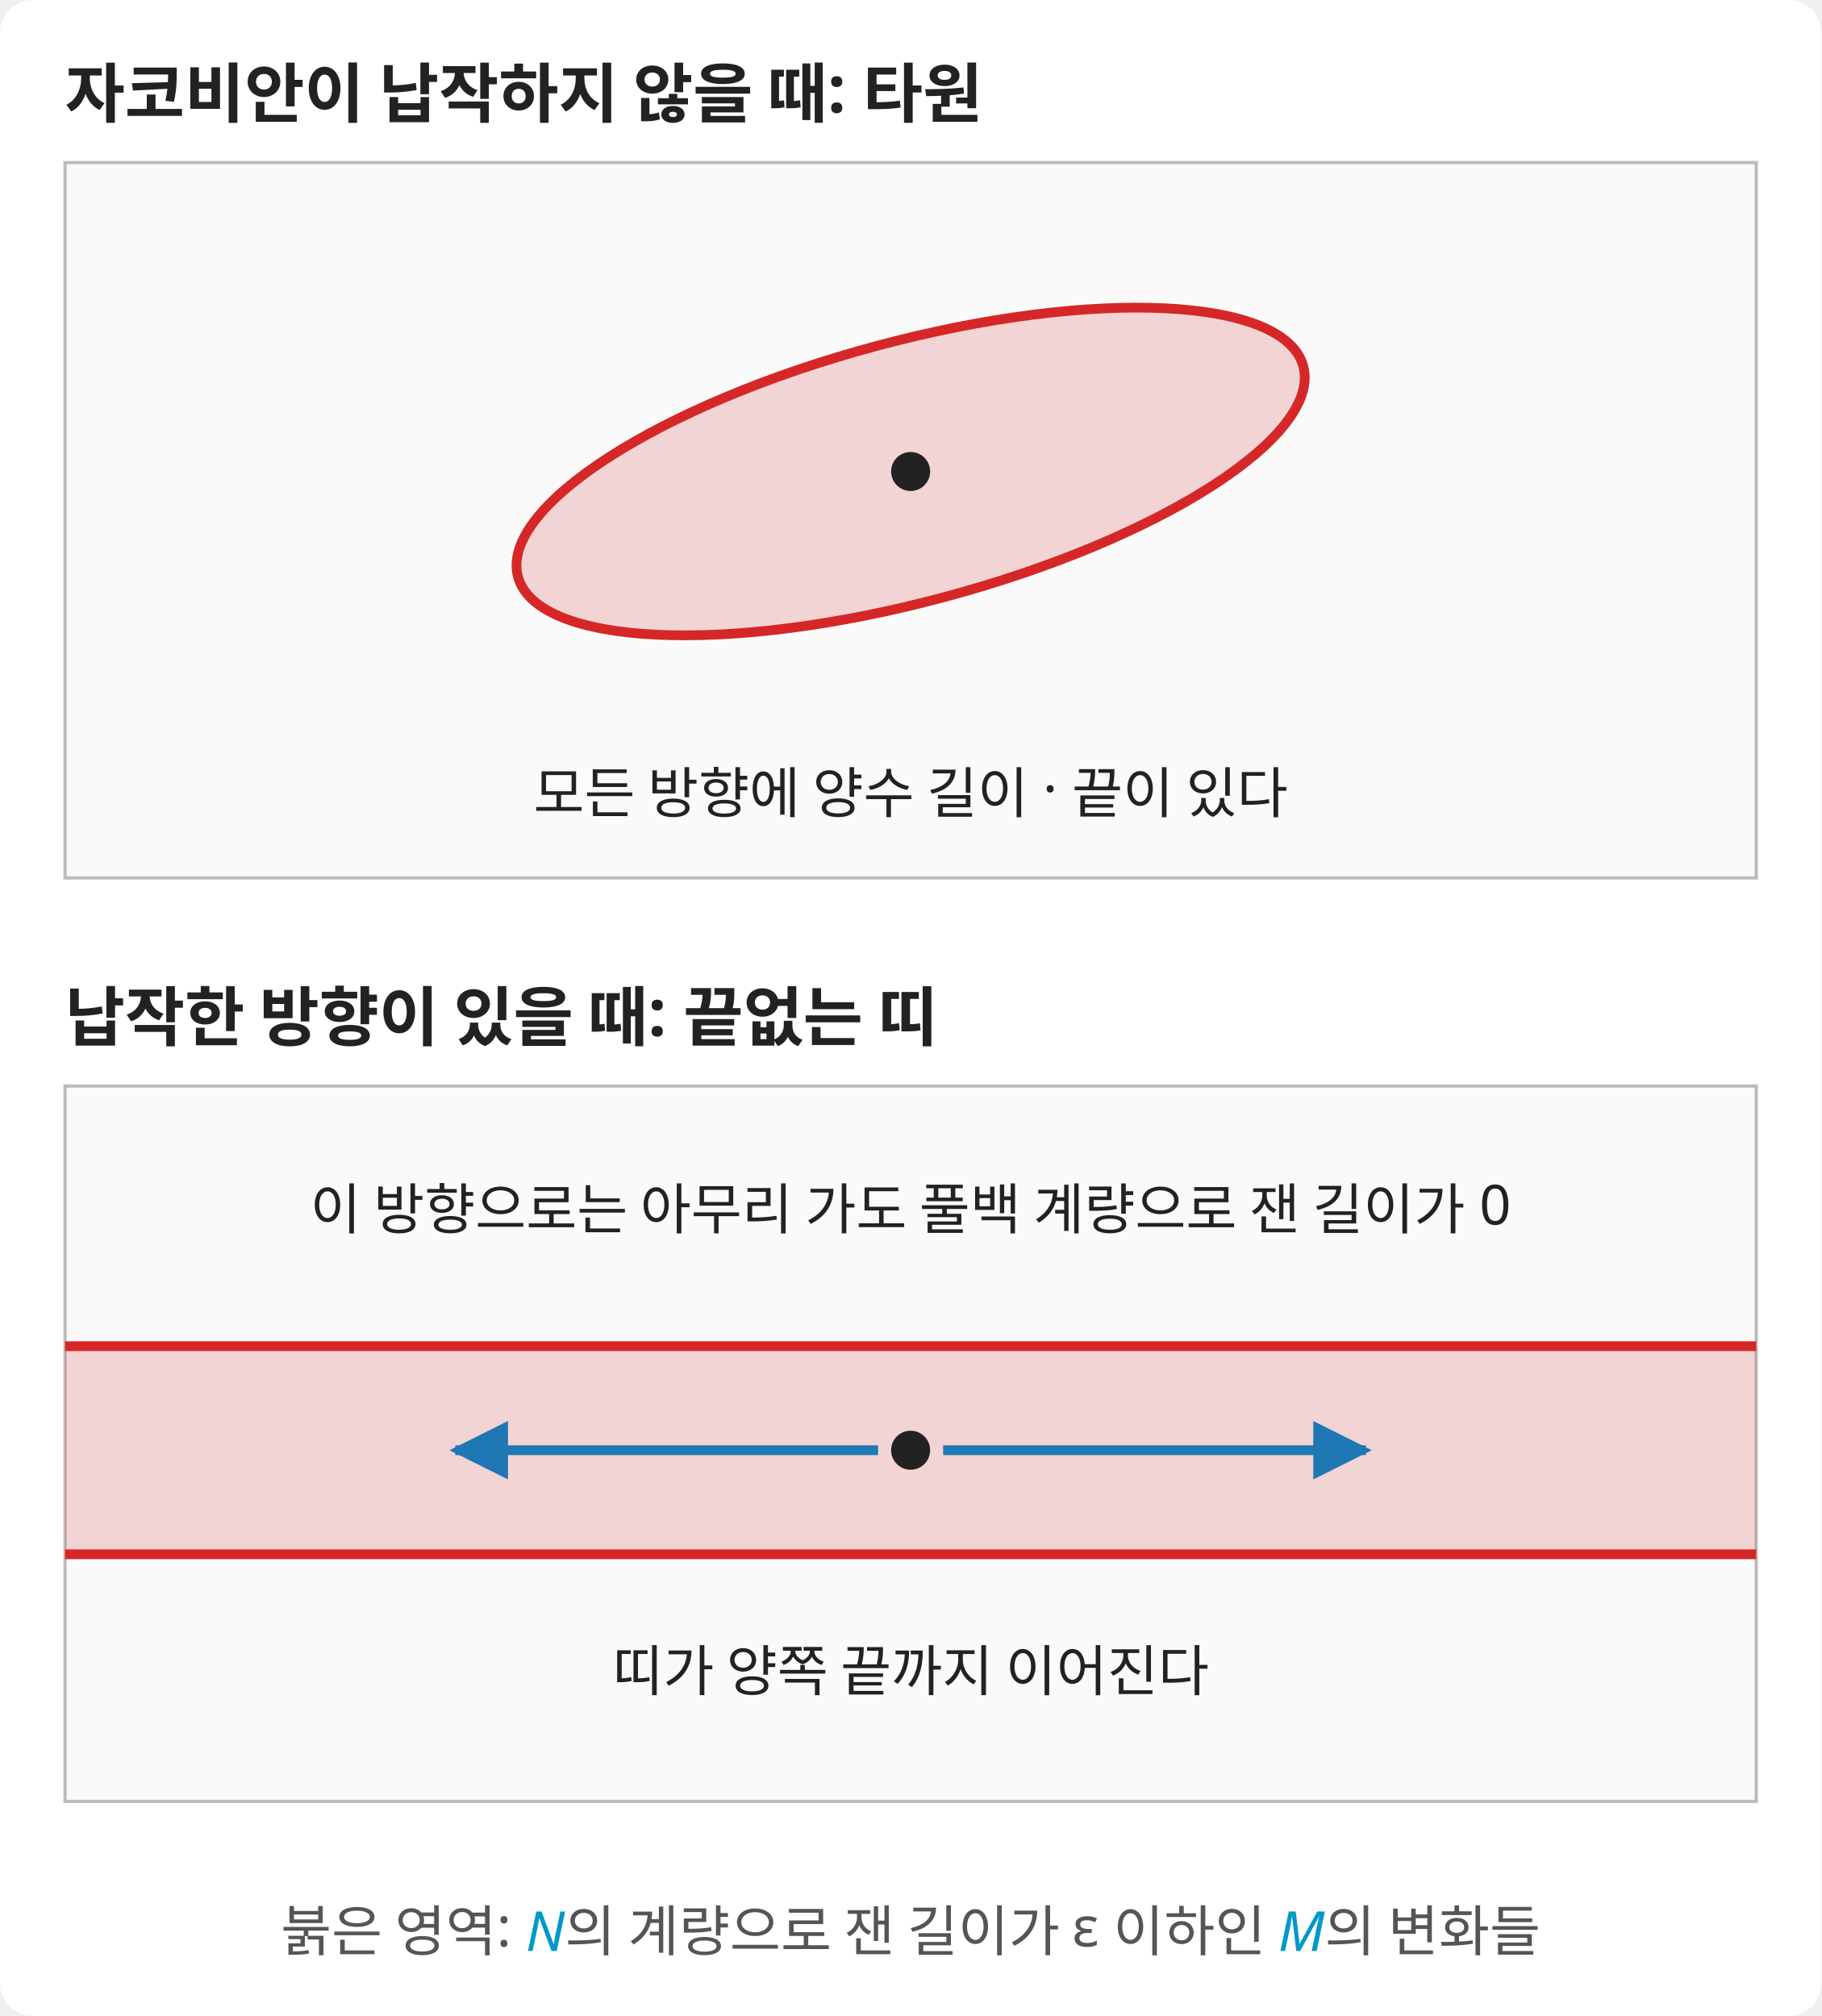
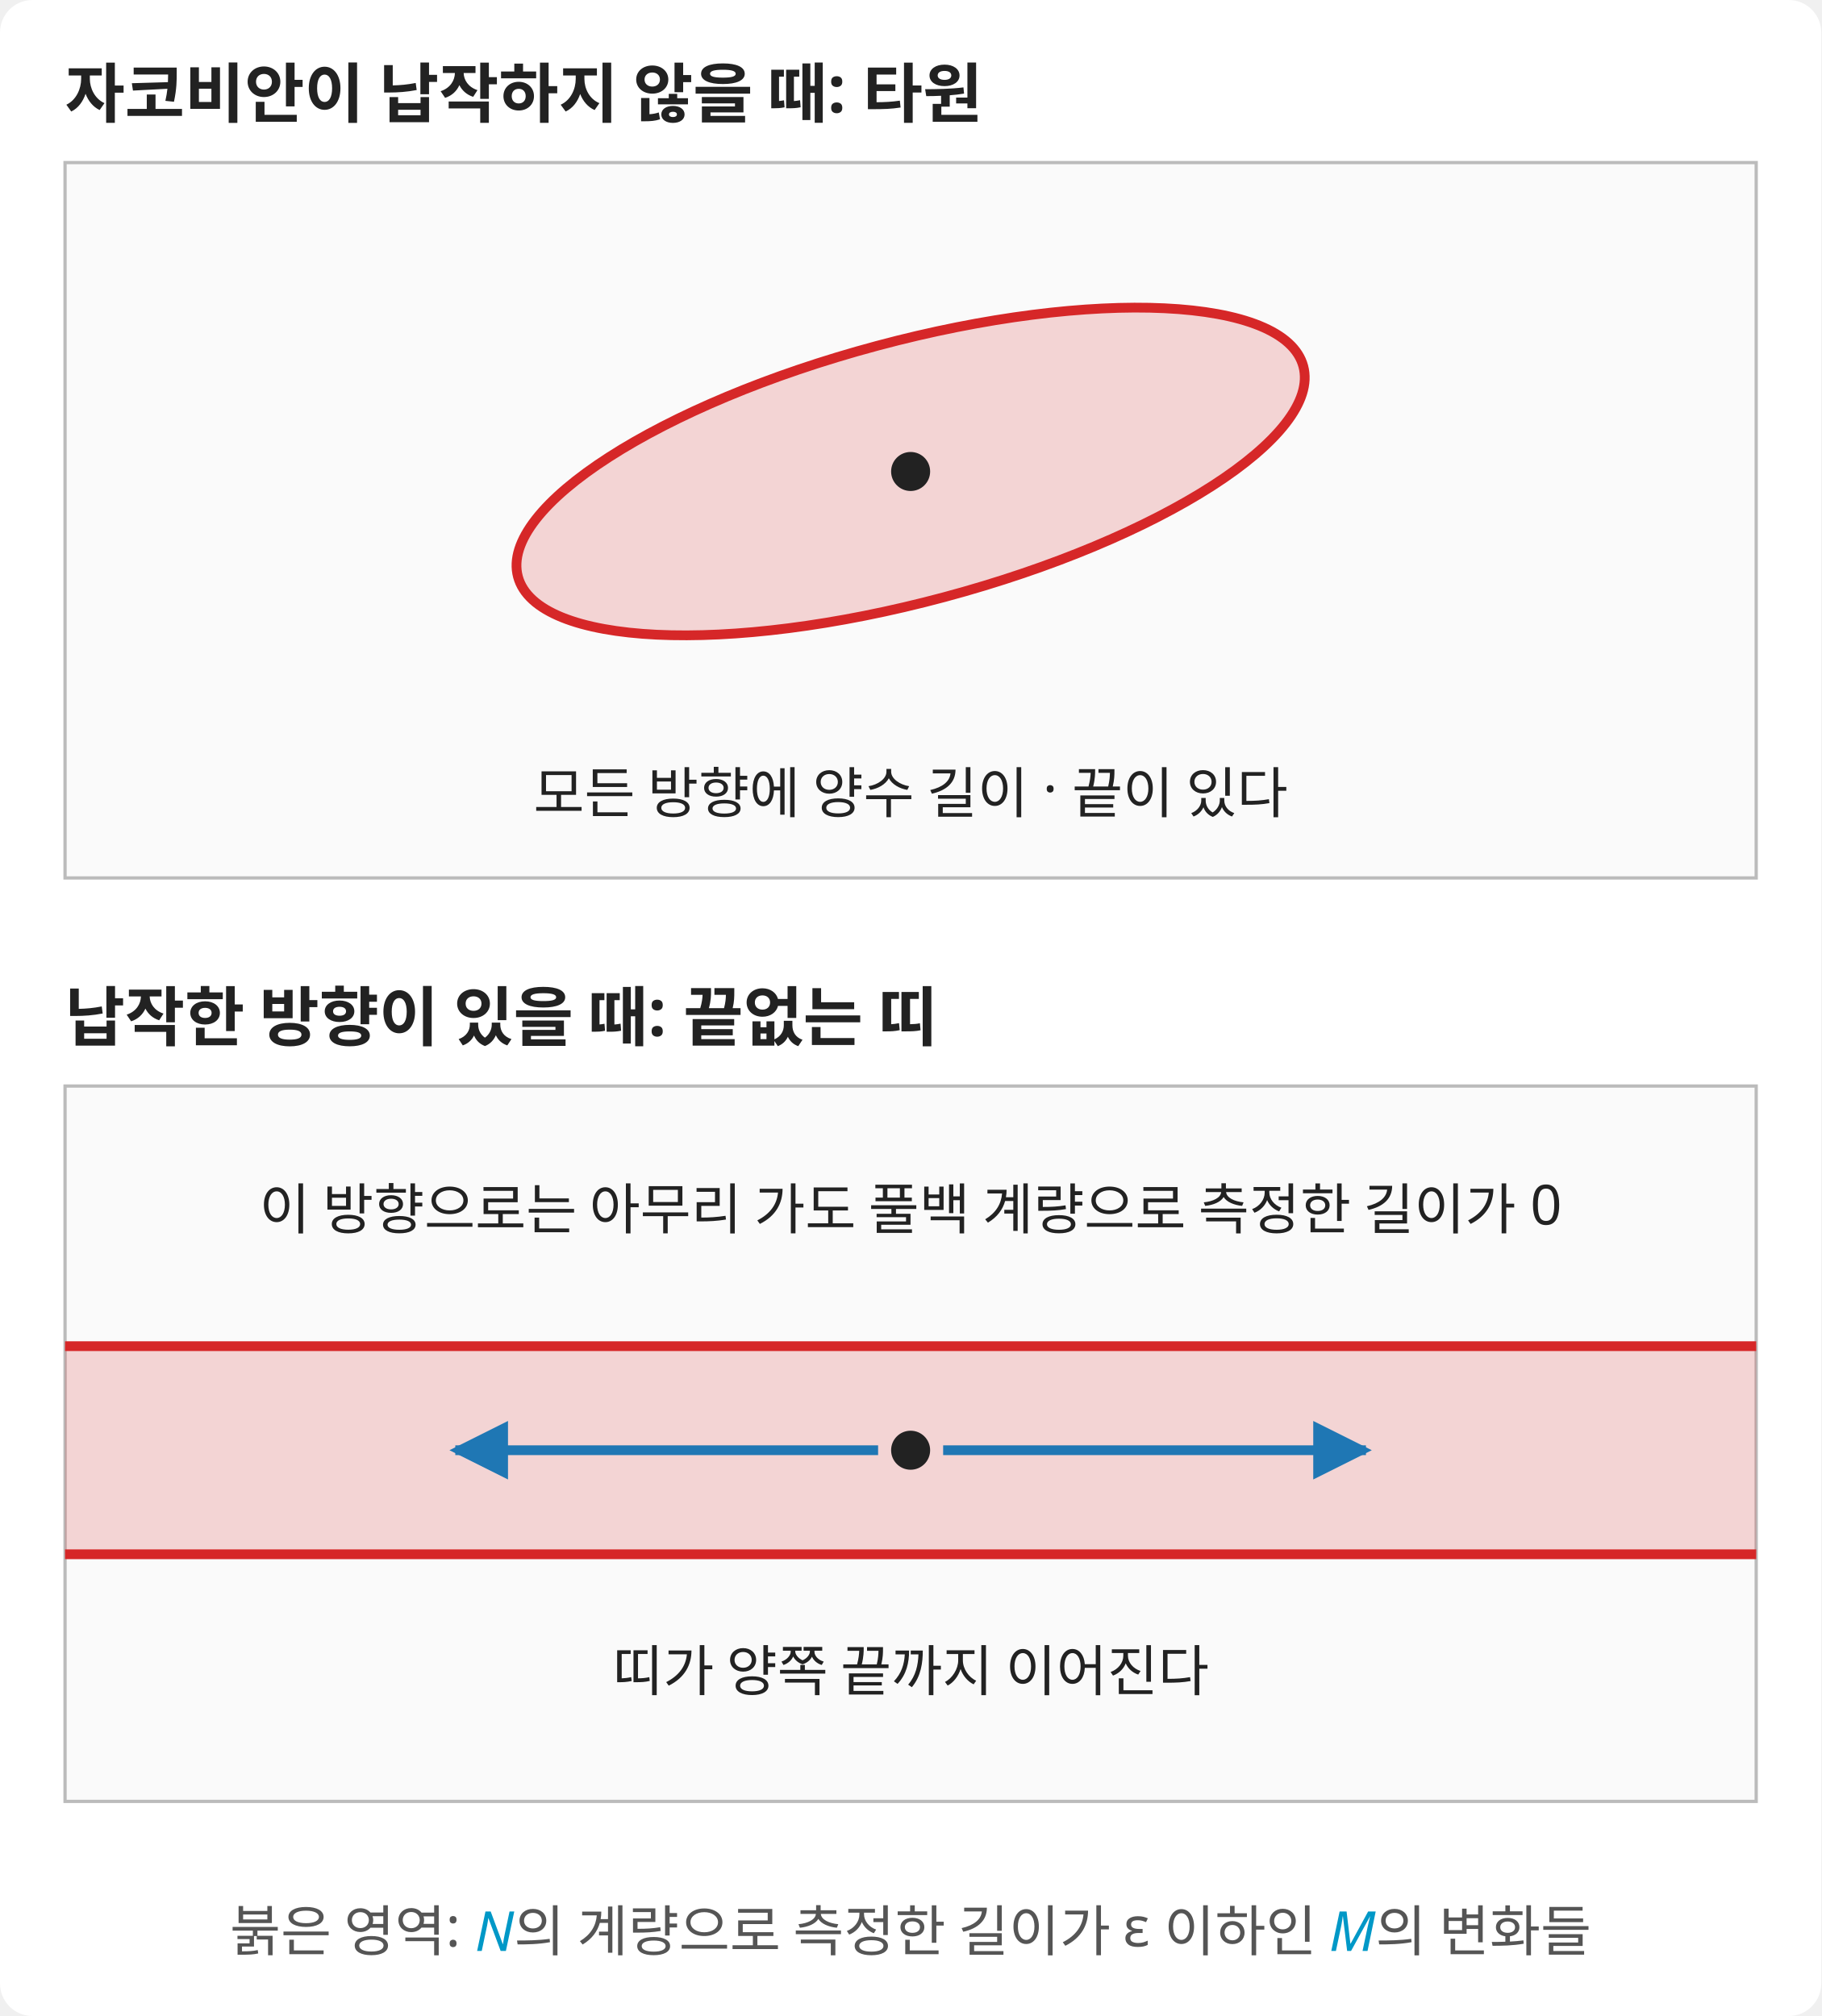
<svg xmlns="http://www.w3.org/2000/svg" viewBox="0 0 560 620" font-family="Pretendard, 'Noto Sans KR', sans-serif">
  <rect width="560" height="620" rx="10" fill="#fff" />
  <defs>
    <marker id="ad" viewBox="0 0 10 10" refX="9" refY="5" markerWidth="6" markerHeight="6" orient="auto">
      <path d="M0,0 L10,5 L0,10 z" fill="#1f77b4" />
    </marker>
  </defs>
  <text x="20" y="36" font-size="20" fill="#222" font-weight="700">자코비안이 납작하지 않을 때: 타원</text>
  <rect x="20" y="50" width="520" height="220" fill="#fafafa" stroke="#bbb" />
  <ellipse cx="280" cy="145" rx="125" ry="40" transform="rotate(-15 280 145)" fill="#d62728" fill-opacity="0.18" stroke="#d62728" stroke-width="3" />
  <circle cx="280" cy="145" r="6" fill="#222" />
  <text x="280" y="250" font-size="17" fill="#222" text-anchor="middle">모든 방향에 양수 길이 · 끝이 있다</text>
  <text x="20" y="320" font-size="20" fill="#222" font-weight="700">납작한 방향이 있을 때: 끝없는 띠</text>
  <rect x="20" y="334" width="520" height="220" fill="#fafafa" stroke="#bbb" />
  <rect x="20" y="414" width="520" height="64" fill="#d62728" fill-opacity="0.18" />
  <line x1="20" y1="414" x2="540" y2="414" stroke="#d62728" stroke-width="3" />
  <line x1="20" y1="478" x2="540" y2="478" stroke="#d62728" stroke-width="3" />
  <circle cx="280" cy="446" r="6" fill="#222" />
  <line x1="290" y1="446" x2="420" y2="446" stroke="#1f77b4" stroke-width="3" marker-end="url(#ad)" />
  <line x1="270" y1="446" x2="140" y2="446" stroke="#1f77b4" stroke-width="3" marker-end="url(#ad)" />
-   <text x="280" y="378" font-size="17" fill="#222" text-anchor="middle">이 방향으로는 아무리 가도 풀백 계량으로 잰 길이가 0</text>
+   <text x="280" y="378" font-size="17" fill="#222" text-anchor="middle">이 방향으로는 아무리 가도 풀백 계량으로 측정한 길이가 0</text>
  <text x="280" y="520" font-size="17" fill="#222" text-anchor="middle">띠가 양쪽 끝까지 이어진다</text>
-   <text x="280" y="600" font-size="17" fill="#555" text-anchor="middle">붉은 영역: <tspan fill="#0098c7" font-style="italic">N</tspan>의 계량으로 잰 길이가 ε 이하인 <tspan fill="#0098c7" font-style="italic">M</tspan>의 변화들</text>
+   <text x="280" y="600" font-size="17" fill="#555" text-anchor="middle">붉은 영역: <tspan fill="#0098c7" font-style="italic">N</tspan>의 계량으로 측정한 길이가 ε 이하인 <tspan fill="#0098c7" font-style="italic">M</tspan>의 변화들</text>
</svg>
